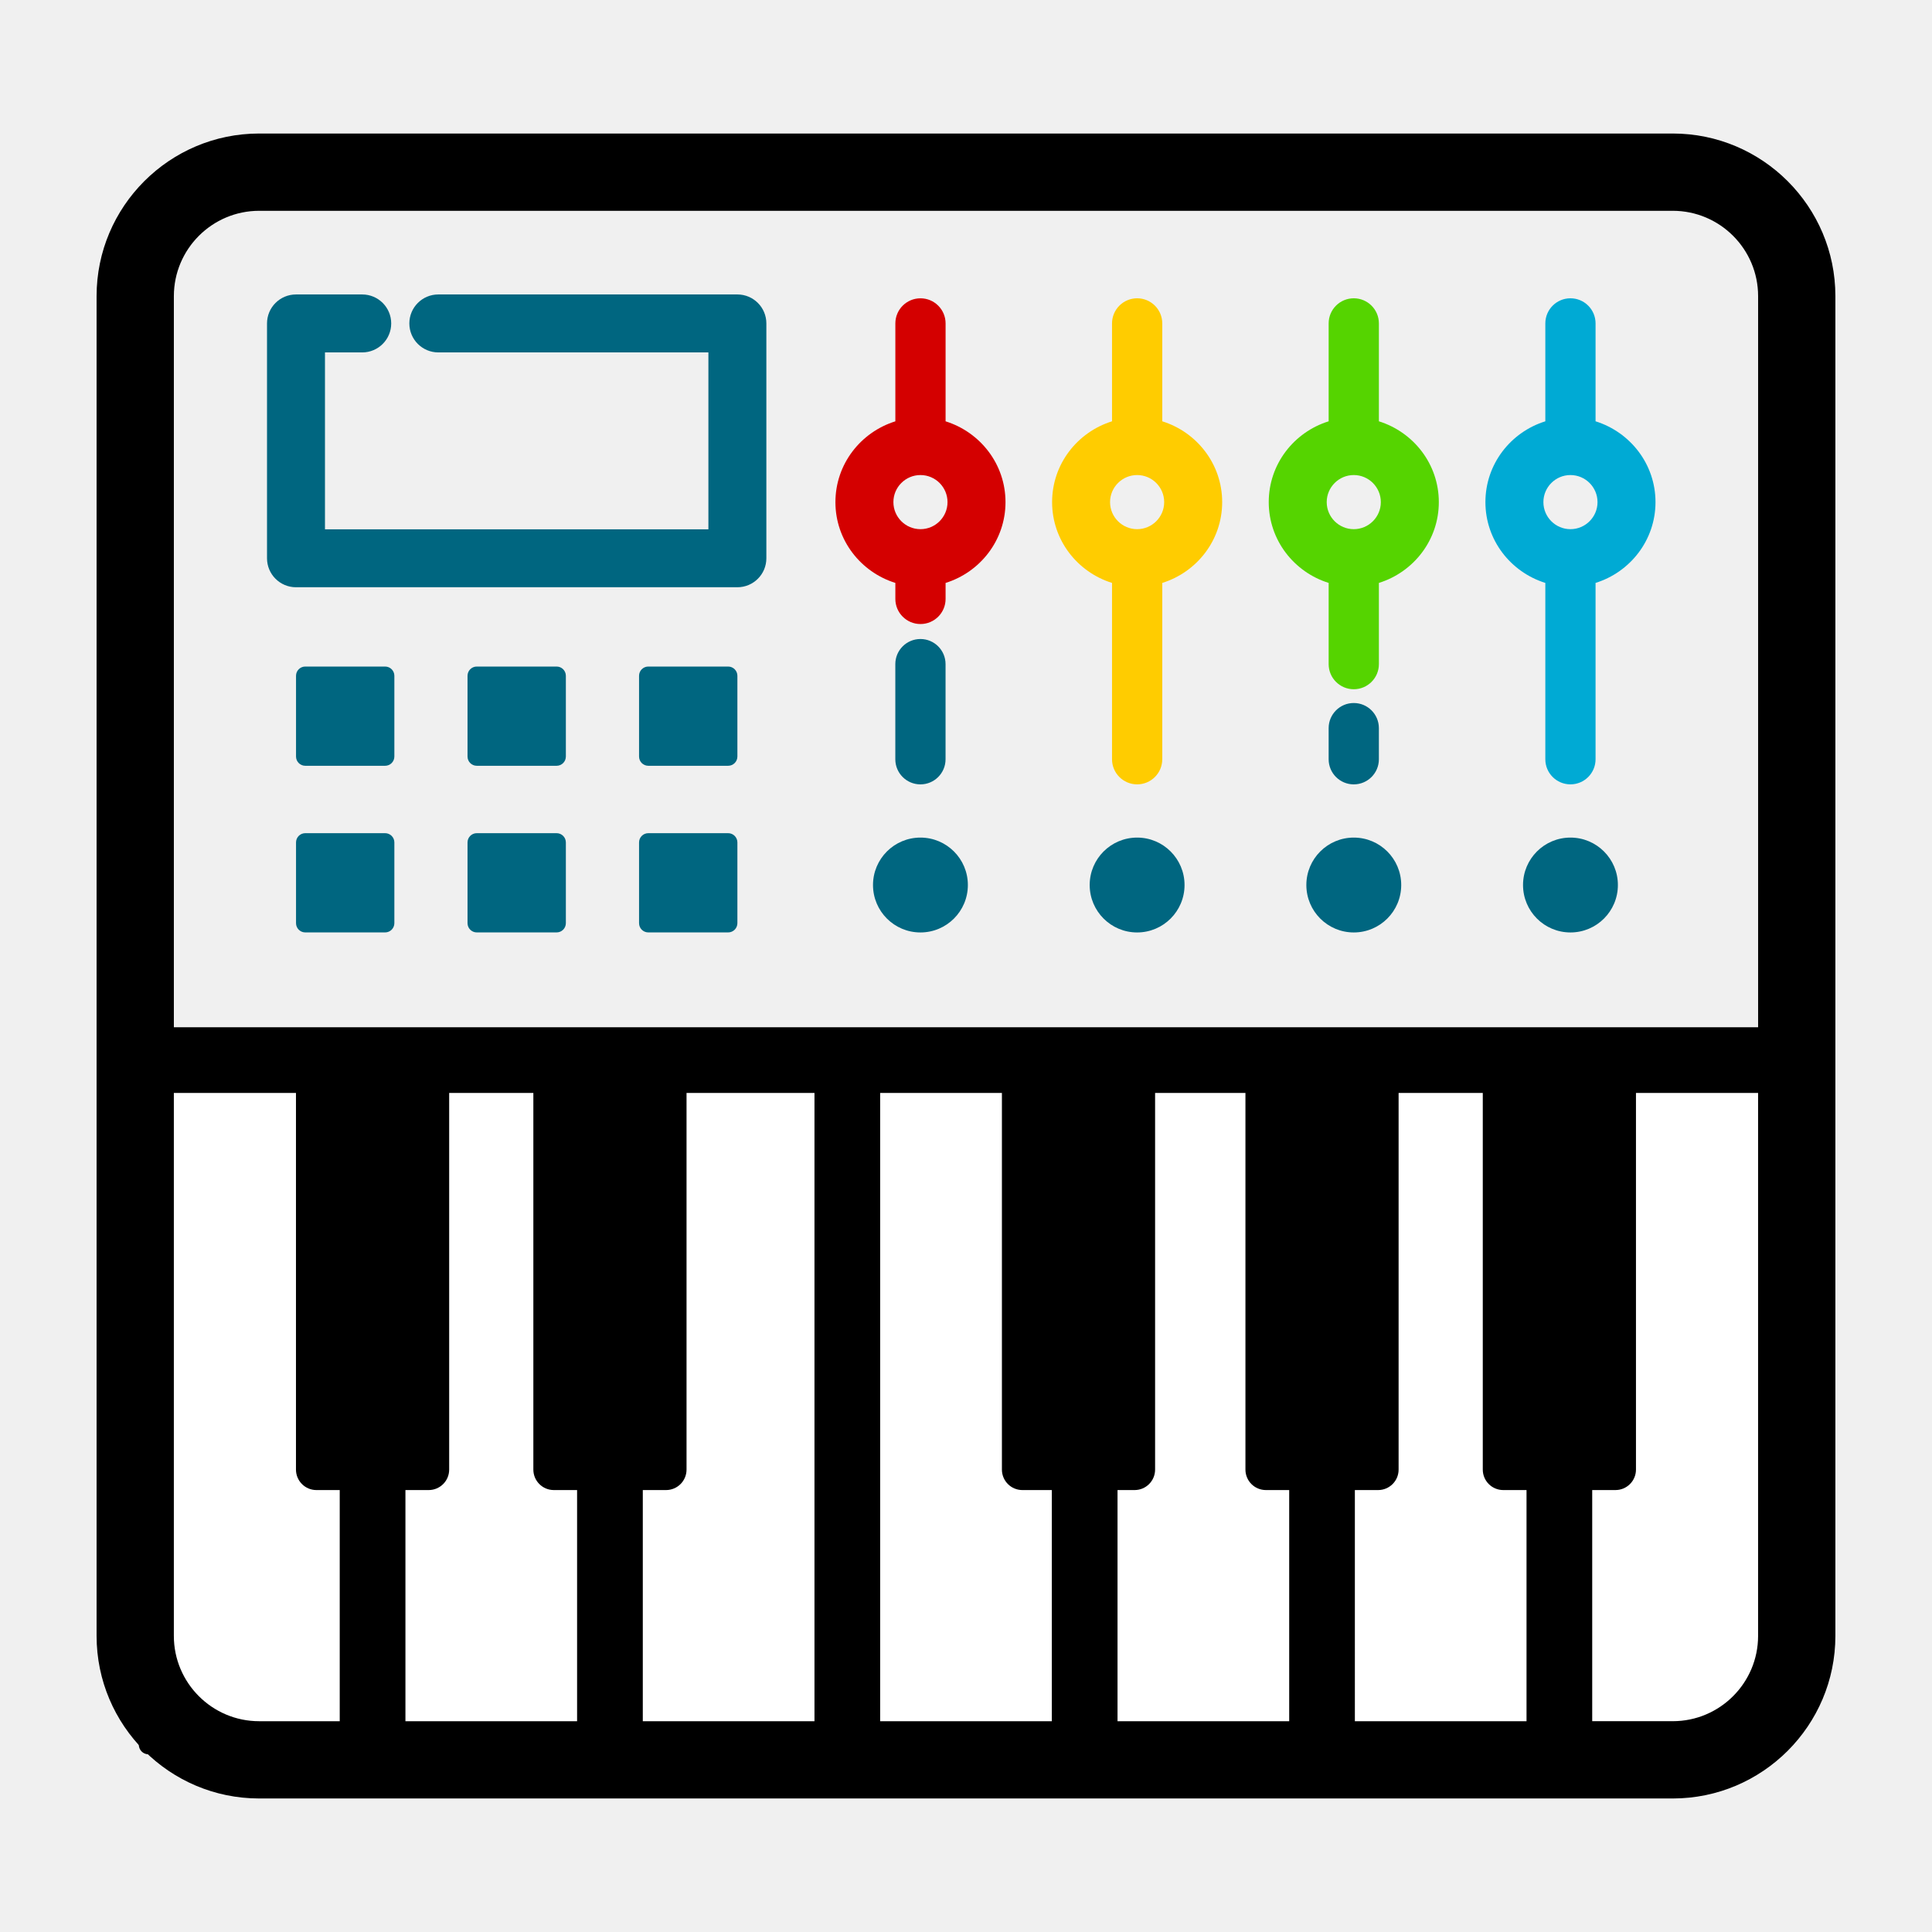
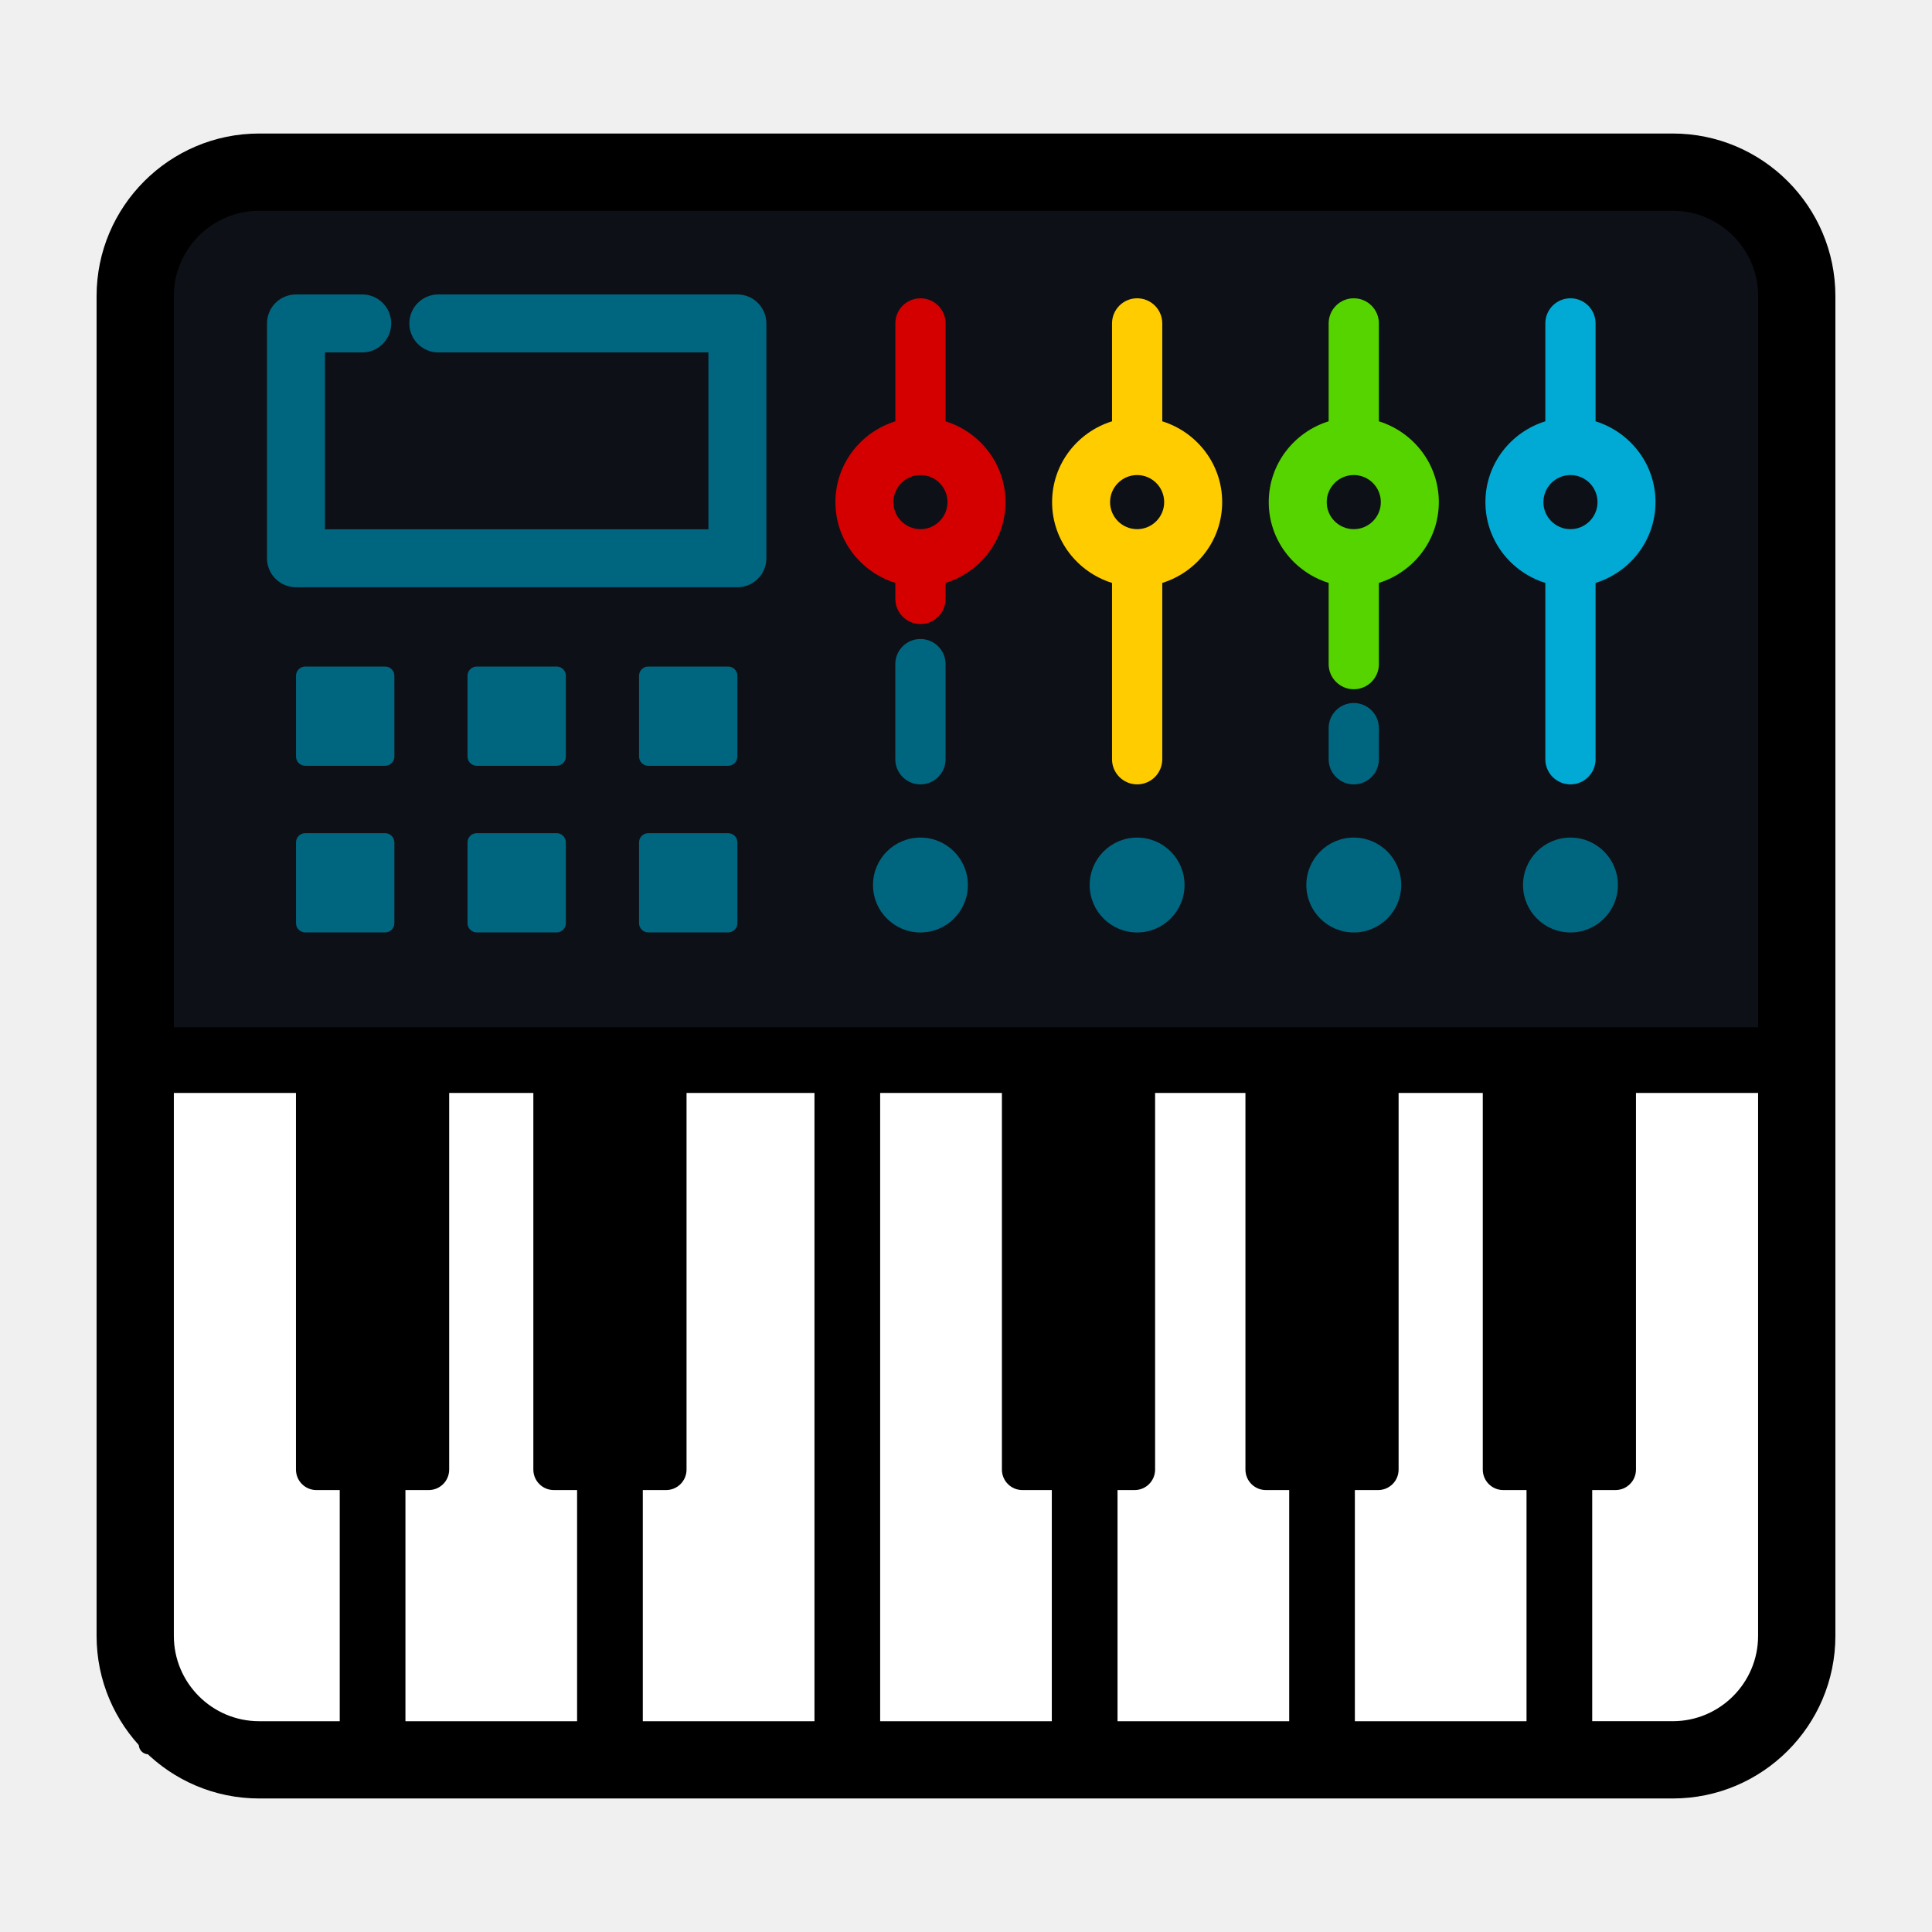
<svg xmlns="http://www.w3.org/2000/svg" width="1200pt" height="1200pt" version="1.1" viewBox="0 0 1200 1200" id="svg40">
  <defs id="defs44" />
-   <path id="path2" d="M 183.85,364.75 H 458 c 9.938,0 18,-8.051 18,-18 V 200.89 c 0,-9.949 -8.062,-18 -18,-18 H 272.25 c -9.938,0 -18,8.051 -18,18 0,9.949 8.062,18 18,18 H 440 v 109.87 l -238.15,0.004 v -109.87 h 23.137 c 9.938,0 18,-8.051 18,-18 0,-9.949 -8.062,-18 -18,-18 H 183.85 c -9.938,0 -18,8.051 -18,18 v 145.87 c 0,9.934 8.062,17.988 18,17.988 z" style="fill:#006680" />
-   <path id="path6" d="M 587.3,471.59 V 412.5 c 0,-8.617 -6.984,-15.602 -15.602,-15.602 -8.618,0 -15.602,6.984 -15.602,15.602 v 59.09 c 0,8.617 6.984,15.602 15.602,15.602 8.617,-0.004 15.602,-6.988 15.602,-15.602 z" style="fill:#006680" />
-   <path id="path8" d="m 556.12,362.06 v 9.938 c 0,8.617 6.984,15.602 15.602,15.602 8.618,0 15.602,-6.984 15.602,-15.602 v -9.926 c 21.48,-6.695 37.211,-26.531 37.211,-50.184 0,-23.653 -15.73,-43.488 -37.211,-50.195 v -60.805 c 0,-8.617 -6.984,-15.602 -15.602,-15.602 -8.618,0 -15.602,6.984 -15.602,15.602 v 60.805 c -21.48,6.695 -37.223,26.531 -37.223,50.195 -0.004,23.641 15.742,43.477 37.223,50.172 z m 15.598,-66.996 c 9.266,0 16.801,7.535 16.801,16.812 0,9.266 -7.535,16.801 -16.801,16.801 -9.266,0 -16.812,-7.535 -16.812,-16.801 -0.012,-9.262 7.539,-16.812 16.812,-16.812 z" style="fill:#d40000" />
-   <path id="path10" d="m 690.7,362.06 v 109.52 c 0,8.617 6.984,15.602 15.602,15.602 8.618,0 15.602,-6.984 15.602,-15.602 V 362.06 c 21.48,-6.695 37.211,-26.531 37.211,-50.184 0,-23.653 -15.73,-43.488 -37.211,-50.195 v -60.805 c 0,-8.617 -6.984,-15.602 -15.602,-15.602 -8.618,0 -15.602,6.984 -15.602,15.602 v 60.805 c -21.48,6.695 -37.223,26.531 -37.223,50.195 0,23.652 15.742,43.488 37.223,50.184 z m 15.59,-66.996 c 9.266,0 16.801,7.535 16.801,16.812 0,9.266 -7.535,16.801 -16.801,16.801 -9.266,0 -16.812,-7.535 -16.812,-16.801 0,-9.262 7.547,-16.812 16.812,-16.812 z" style="fill:#ffcc00" />
-   <path id="path12" d="m 856.45,471.59 v -19.332 c 0,-8.617 -6.984,-15.602 -15.602,-15.602 -8.617,0 -15.602,6.984 -15.602,15.602 v 19.332 c 0,8.617 6.984,15.602 15.602,15.602 8.617,-0.004 15.602,-6.988 15.602,-15.602 z" style="fill:#006680" />
-   <path id="path14" d="m 825.25,362.06 v 50.438 c 0,8.617 6.984,15.602 15.602,15.602 8.617,0 15.602,-6.984 15.602,-15.602 V 362.06 c 21.48,-6.695 37.223,-26.531 37.223,-50.184 0,-23.653 -15.742,-43.488 -37.223,-50.195 v -60.805 c 0,-8.617 -6.984,-15.602 -15.602,-15.602 -8.617,0 -15.602,6.984 -15.602,15.602 v 60.805 c -21.48,6.695 -37.211,26.531 -37.211,50.195 0.008,23.652 15.742,43.488 37.211,50.184 z m 15.598,-66.996 c 9.266,0 16.812,7.535 16.812,16.812 0,9.266 -7.547,16.801 -16.812,16.801 -9.266,0 -16.801,-7.535 -16.801,-16.801 0,-9.262 7.539,-16.812 16.801,-16.812 z" style="fill:#55d400" />
-   <path id="path16" d="m 959.83,362.06 v 109.52 c 0,8.617 6.984,15.602 15.602,15.602 8.617,0 15.602,-6.984 15.602,-15.602 V 362.06 c 21.48,-6.695 37.223,-26.531 37.223,-50.184 0,-23.653 -15.742,-43.488 -37.223,-50.195 v -60.805 c 0,-8.617 -6.984,-15.602 -15.602,-15.602 -8.617,0 -15.602,6.984 -15.602,15.602 v 60.805 c -21.48,6.695 -37.211,26.531 -37.211,50.195 0.012,23.652 15.742,43.488 37.211,50.184 z m 15.602,-66.996 c 9.266,0 16.812,7.535 16.812,16.812 0,9.266 -7.547,16.801 -16.812,16.801 -9.265,0 -16.801,-7.535 -16.801,-16.801 0,-9.262 7.535,-16.812 16.801,-16.812 z" style="fill:#00aad4" />
-   <path id="path18" d="m 239.2,414 h -49.586 c -3.18,0 -5.746,2.578 -5.746,5.746 v 50.148 c 0,3.18 2.578,5.746 5.746,5.746 H 239.2 c 3.18,0 5.746,-2.578 5.746,-5.746 v -50.148 C 244.95,416.578 242.38,414 239.2,414 Z" style="fill:#006680" />
-   <path id="path20" d="m 345.72,414 h -49.586 c -3.18,0 -5.746,2.578 -5.746,5.746 v 50.148 c 0,3.18 2.578,5.746 5.746,5.746 h 49.586 c 3.18,0 5.746,-2.578 5.746,-5.746 v -50.148 C 351.47,416.578 348.9,414 345.72,414 Z" style="fill:#006680" />
-   <path id="path22" d="m 452.26,414 h -49.586 c -3.18,0 -5.746,2.578 -5.746,5.746 v 50.148 c 0,3.18 2.566,5.746 5.746,5.746 h 49.586 c 3.18,0 5.746,-2.578 5.746,-5.746 v -50.148 c 0,-3.168 -2.578,-5.746 -5.746,-5.746 z" style="fill:#006680" />
-   <path id="path24" d="m 239.2,517.5 h -49.586 c -3.18,0 -5.746,2.578 -5.746,5.746 v 50.148 c 0,3.18 2.578,5.746 5.746,5.746 H 239.2 c 3.18,0 5.746,-2.578 5.746,-5.746 v -50.148 c 0.004,-3.168 -2.566,-5.746 -5.746,-5.746 z" style="fill:#006680" />
-   <path id="path26" d="m 345.72,517.5 h -49.586 c -3.18,0 -5.746,2.578 -5.746,5.746 v 50.148 c 0,3.18 2.578,5.746 5.746,5.746 h 49.586 c 3.18,0 5.746,-2.578 5.746,-5.746 v -50.148 c 0.004,-3.168 -2.566,-5.746 -5.746,-5.746 z" style="fill:#006680" />
-   <path id="path28" d="m 452.26,517.5 h -49.586 c -3.18,0 -5.746,2.578 -5.746,5.746 v 50.148 c 0,3.18 2.566,5.746 5.746,5.746 h 49.586 c 3.18,0 5.746,-2.578 5.746,-5.746 v -50.148 c 0,-3.168 -2.578,-5.746 -5.746,-5.746 z" style="fill:#006680" />
-   <path id="path30" d="m 601.16,549.7 c 0,16.27 -13.191,29.461 -29.461,29.461 -16.27,0 -29.461,-13.191 -29.461,-29.461 0,-16.27 13.191,-29.461 29.461,-29.461 16.27,0 29.461,13.191 29.461,29.461" style="fill:#006680" />
-   <path id="path32" d="m 735.74,549.7 c 0,16.27 -13.188,29.461 -29.457,29.461 -16.27,0 -29.461,-13.191 -29.461,-29.461 0,-16.27 13.191,-29.461 29.461,-29.461 16.27,0 29.457,13.191 29.457,29.461" style="fill:#006680" />
-   <path id="path34" d="m 870.32,549.7 c 0,16.27 -13.191,29.461 -29.461,29.461 -16.27,0 -29.461,-13.191 -29.461,-29.461 0,-16.27 13.191,-29.461 29.461,-29.461 16.27,0 29.461,13.191 29.461,29.461" style="fill:#006680" />
-   <path id="path36" d="m 1004.9,549.7 c 0,16.27 -13.188,29.461 -29.457,29.461 -16.273,0 -29.461,-13.191 -29.461,-29.461 0,-16.27 13.188,-29.461 29.461,-29.461 16.27,0 29.457,13.191 29.457,29.461" style="fill:#006680" />
  <g id="layer1">
    <rect style="fill:#ffffff;fill-opacity:1;stroke:#000000;stroke-width:3;stroke-miterlimit:4;stroke-dasharray:none;stroke-opacity:1" id="rect4578" width="1020.763" height="438.559" x="87.712" y="649.576" rx="4.5" ry="4.5" />
+     <rect style="fill:#0d1117;fill-opacity:1;stroke:#000000;stroke-width:3;stroke-miterlimit:4;stroke-dasharray:none;stroke-opacity:1" id="rect4582" width="1008.051" height="528.814" x="100.424" y="120.763" rx="4.5" ry="4.5" />
  </g>
  <g id="layer2">
    <path id="path4" d="M 1039,82.934 H 160.98 c -55.691,0 -100.99,45.309 -100.99,100.99 v 832.15 c 0,55.691 45.301,100.99 100.99,100.99 H 1039 c 55.691,0 100.99,-45.301 100.99,-100.99 v -832.15 c 0,-55.684 -45.301,-100.99 -100.99,-100.99 z m -878.02,48 H 1039 c 29.219,0 52.992,23.773 52.992,52.992 v 454.11 h -984 v -454.11 c 0,-29.223 23.773,-52.992 52.992,-52.992 z m 105.29,794.57 c 7.019,0 12.719,-5.688 12.719,-12.719 v -233.94 h 52.285 v 233.94 c 0,7.019 5.688,12.719 12.719,12.719 h 14.449 v 143.57 h -106.62 v -143.57 z m 132.97,0 h 14.461 c 7.019,0 12.719,-5.688 12.719,-12.719 v -233.94 h 79.465 v 390.23 h -106.63 v -143.57 z m 147.44,-246.66 h 75.625 v 233.94 c 0,7.019 5.688,12.719 12.719,12.719 h 18.277 v 143.57 h -106.62 z m 147.42,246.66 h 10.633 c 7.019,0 12.719,-5.688 12.719,-12.719 v -233.94 h 56.113 v 233.94 c 0,7.019 5.688,12.719 12.719,12.719 h 14.461 v 143.57 h -106.63 v -143.57 z m 147.43,0 h 14.449 c 7.019,0 12.719,-5.688 12.719,-12.719 v -233.94 h 52.285 v 233.94 c 0,7.019 5.688,12.719 12.719,12.719 h 14.449 v 143.57 h -106.62 z m -733.55,90.574 v -337.23 h 75.852 v 233.94 c 0,7.019 5.688,12.719 12.719,12.719 h 14.461 v 143.57 h -50.039 c -29.219,0 -52.992,-23.77 -52.992,-52.992 z m 931.01,52.992 H 988.951 V 925.5 h 14.461 c 7.019,0 12.719,-5.688 12.719,-12.719 v -233.94 h 75.852 v 337.23 c 0,29.223 -23.773,52.992 -52.992,52.992 z" style="fill:#000000;fill-opacity:1" />
+     <path id="path2" d="M 183.85,364.75 H 458 c 9.938,0 18,-8.051 18,-18 V 200.89 c 0,-9.949 -8.062,-18 -18,-18 H 272.25 c -9.938,0 -18,8.051 -18,18 0,9.949 8.062,18 18,18 H 440 v 109.87 l -238.15,0.004 v -109.87 h 23.137 c 9.938,0 18,-8.051 18,-18 0,-9.949 -8.062,-18 -18,-18 H 183.85 c -9.938,0 -18,8.051 -18,18 v 145.87 c 0,9.934 8.062,17.988 18,17.988 z" style="fill:#006680" />
+     <path id="path6" d="M 587.3,471.59 V 412.5 c 0,-8.617 -6.984,-15.602 -15.602,-15.602 -8.618,0 -15.602,6.984 -15.602,15.602 v 59.09 c 0,8.617 6.984,15.602 15.602,15.602 8.617,-0.004 15.602,-6.988 15.602,-15.602 z" style="fill:#006680" />
+     <path id="path8" d="m 556.12,362.06 v 9.938 c 0,8.617 6.984,15.602 15.602,15.602 8.618,0 15.602,-6.984 15.602,-15.602 v -9.926 c 21.48,-6.695 37.211,-26.531 37.211,-50.184 0,-23.653 -15.73,-43.488 -37.211,-50.195 v -60.805 c 0,-8.617 -6.984,-15.602 -15.602,-15.602 -8.618,0 -15.602,6.984 -15.602,15.602 v 60.805 c -21.48,6.695 -37.223,26.531 -37.223,50.195 -0.004,23.641 15.742,43.477 37.223,50.172 z m 15.598,-66.996 c 9.266,0 16.801,7.535 16.801,16.812 0,9.266 -7.535,16.801 -16.801,16.801 -9.266,0 -16.812,-7.535 -16.812,-16.801 -0.012,-9.262 7.539,-16.812 16.812,-16.812 z" style="fill:#d40000" />
+     <path id="path10" d="m 690.7,362.06 v 109.52 c 0,8.617 6.984,15.602 15.602,15.602 8.618,0 15.602,-6.984 15.602,-15.602 V 362.06 c 21.48,-6.695 37.211,-26.531 37.211,-50.184 0,-23.653 -15.73,-43.488 -37.211,-50.195 v -60.805 c 0,-8.617 -6.984,-15.602 -15.602,-15.602 -8.618,0 -15.602,6.984 -15.602,15.602 v 60.805 c -21.48,6.695 -37.223,26.531 -37.223,50.195 0,23.652 15.742,43.488 37.223,50.184 z m 15.59,-66.996 c 9.266,0 16.801,7.535 16.801,16.812 0,9.266 -7.535,16.801 -16.801,16.801 -9.266,0 -16.812,-7.535 -16.812,-16.801 0,-9.262 7.547,-16.812 16.812,-16.812 z" style="fill:#ffcc00" />
+     <path id="path12" d="m 856.45,471.59 v -19.332 c 0,-8.617 -6.984,-15.602 -15.602,-15.602 -8.617,0 -15.602,6.984 -15.602,15.602 v 19.332 c 0,8.617 6.984,15.602 15.602,15.602 8.617,-0.004 15.602,-6.988 15.602,-15.602 z" style="fill:#006680" />
+     <path id="path14" d="m 825.25,362.06 v 50.438 c 0,8.617 6.984,15.602 15.602,15.602 8.617,0 15.602,-6.984 15.602,-15.602 V 362.06 c 21.48,-6.695 37.223,-26.531 37.223,-50.184 0,-23.653 -15.742,-43.488 -37.223,-50.195 v -60.805 c 0,-8.617 -6.984,-15.602 -15.602,-15.602 -8.617,0 -15.602,6.984 -15.602,15.602 v 60.805 c -21.48,6.695 -37.211,26.531 -37.211,50.195 0.008,23.652 15.742,43.488 37.211,50.184 z m 15.598,-66.996 c 9.266,0 16.812,7.535 16.812,16.812 0,9.266 -7.547,16.801 -16.812,16.801 -9.266,0 -16.801,-7.535 -16.801,-16.801 0,-9.262 7.539,-16.812 16.801,-16.812 z" style="fill:#55d400" />
+     <path id="path16" d="m 959.83,362.06 v 109.52 c 0,8.617 6.984,15.602 15.602,15.602 8.617,0 15.602,-6.984 15.602,-15.602 V 362.06 c 21.48,-6.695 37.223,-26.531 37.223,-50.184 0,-23.653 -15.742,-43.488 -37.223,-50.195 v -60.805 c 0,-8.617 -6.984,-15.602 -15.602,-15.602 -8.617,0 -15.602,6.984 -15.602,15.602 v 60.805 c -21.48,6.695 -37.211,26.531 -37.211,50.195 0.012,23.652 15.742,43.488 37.211,50.184 z m 15.602,-66.996 c 9.266,0 16.812,7.535 16.812,16.812 0,9.266 -7.547,16.801 -16.812,16.801 -9.265,0 -16.801,-7.535 -16.801,-16.801 0,-9.262 7.535,-16.812 16.801,-16.812 z" style="fill:#00aad4" />
+     <path id="path18" d="m 239.2,414 h -49.586 c -3.18,0 -5.746,2.578 -5.746,5.746 v 50.148 c 0,3.18 2.578,5.746 5.746,5.746 H 239.2 c 3.18,0 5.746,-2.578 5.746,-5.746 v -50.148 C 244.95,416.578 242.38,414 239.2,414 Z" style="fill:#006680" />
+     <path id="path20" d="m 345.72,414 h -49.586 c -3.18,0 -5.746,2.578 -5.746,5.746 v 50.148 c 0,3.18 2.578,5.746 5.746,5.746 h 49.586 c 3.18,0 5.746,-2.578 5.746,-5.746 v -50.148 C 351.47,416.578 348.9,414 345.72,414 Z" style="fill:#006680" />
+     <path id="path22" d="m 452.26,414 h -49.586 c -3.18,0 -5.746,2.578 -5.746,5.746 v 50.148 c 0,3.18 2.566,5.746 5.746,5.746 h 49.586 c 3.18,0 5.746,-2.578 5.746,-5.746 v -50.148 c 0,-3.168 -2.578,-5.746 -5.746,-5.746 z" style="fill:#006680" />
+     <path id="path24" d="m 239.2,517.5 h -49.586 c -3.18,0 -5.746,2.578 -5.746,5.746 v 50.148 c 0,3.18 2.578,5.746 5.746,5.746 H 239.2 c 3.18,0 5.746,-2.578 5.746,-5.746 v -50.148 c 0.004,-3.168 -2.566,-5.746 -5.746,-5.746 z" style="fill:#006680" />
+     <path id="path26" d="m 345.72,517.5 h -49.586 c -3.18,0 -5.746,2.578 -5.746,5.746 v 50.148 c 0,3.18 2.578,5.746 5.746,5.746 h 49.586 c 3.18,0 5.746,-2.578 5.746,-5.746 v -50.148 c 0.004,-3.168 -2.566,-5.746 -5.746,-5.746 z" style="fill:#006680" />
+     <path id="path28" d="m 452.26,517.5 h -49.586 c -3.18,0 -5.746,2.578 -5.746,5.746 v 50.148 c 0,3.18 2.566,5.746 5.746,5.746 h 49.586 c 3.18,0 5.746,-2.578 5.746,-5.746 v -50.148 c 0,-3.168 -2.578,-5.746 -5.746,-5.746 z" style="fill:#006680" />
+     <path id="path30" d="m 601.16,549.7 c 0,16.27 -13.191,29.461 -29.461,29.461 -16.27,0 -29.461,-13.191 -29.461,-29.461 0,-16.27 13.191,-29.461 29.461,-29.461 16.27,0 29.461,13.191 29.461,29.461" style="fill:#006680" />
+     <path id="path32" d="m 735.74,549.7 c 0,16.27 -13.188,29.461 -29.457,29.461 -16.27,0 -29.461,-13.191 -29.461,-29.461 0,-16.27 13.191,-29.461 29.461,-29.461 16.27,0 29.457,13.191 29.457,29.461" style="fill:#006680" />
+     <path id="path34" d="m 870.32,549.7 c 0,16.27 -13.191,29.461 -29.461,29.461 -16.27,0 -29.461,-13.191 -29.461,-29.461 0,-16.27 13.191,-29.461 29.461,-29.461 16.27,0 29.461,13.191 29.461,29.461" style="fill:#006680" />
+     <path id="path36" d="m 1004.9,549.7 c 0,16.27 -13.188,29.461 -29.457,29.461 -16.273,0 -29.461,-13.191 -29.461,-29.461 0,-16.27 13.188,-29.461 29.461,-29.461 16.27,0 29.457,13.191 29.457,29.461" style="fill:#006680" />
  </g>
</svg>
